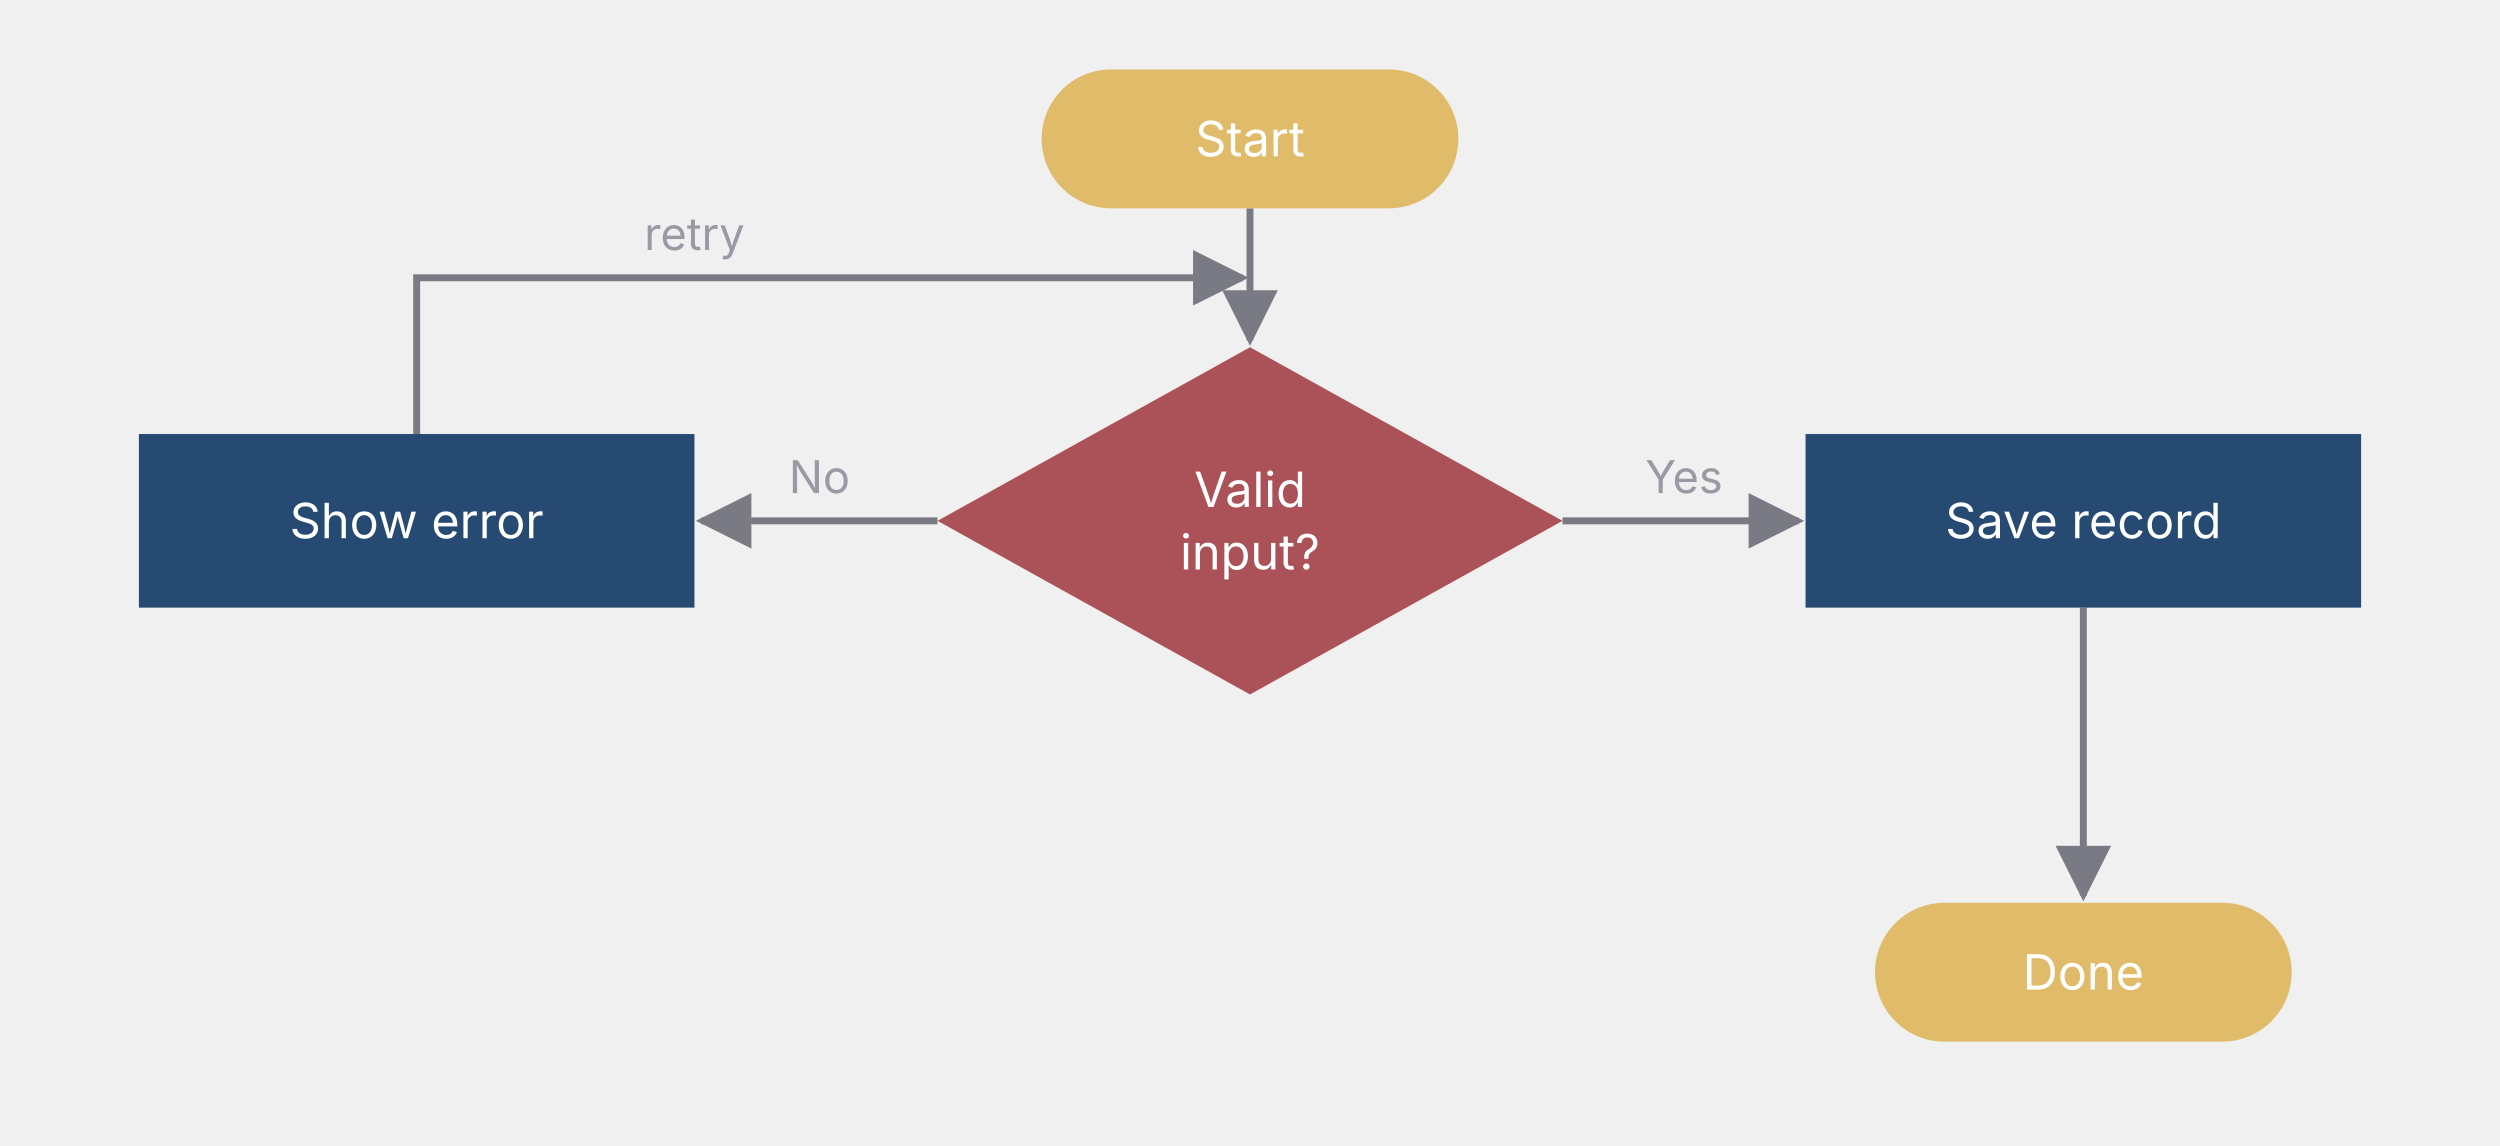
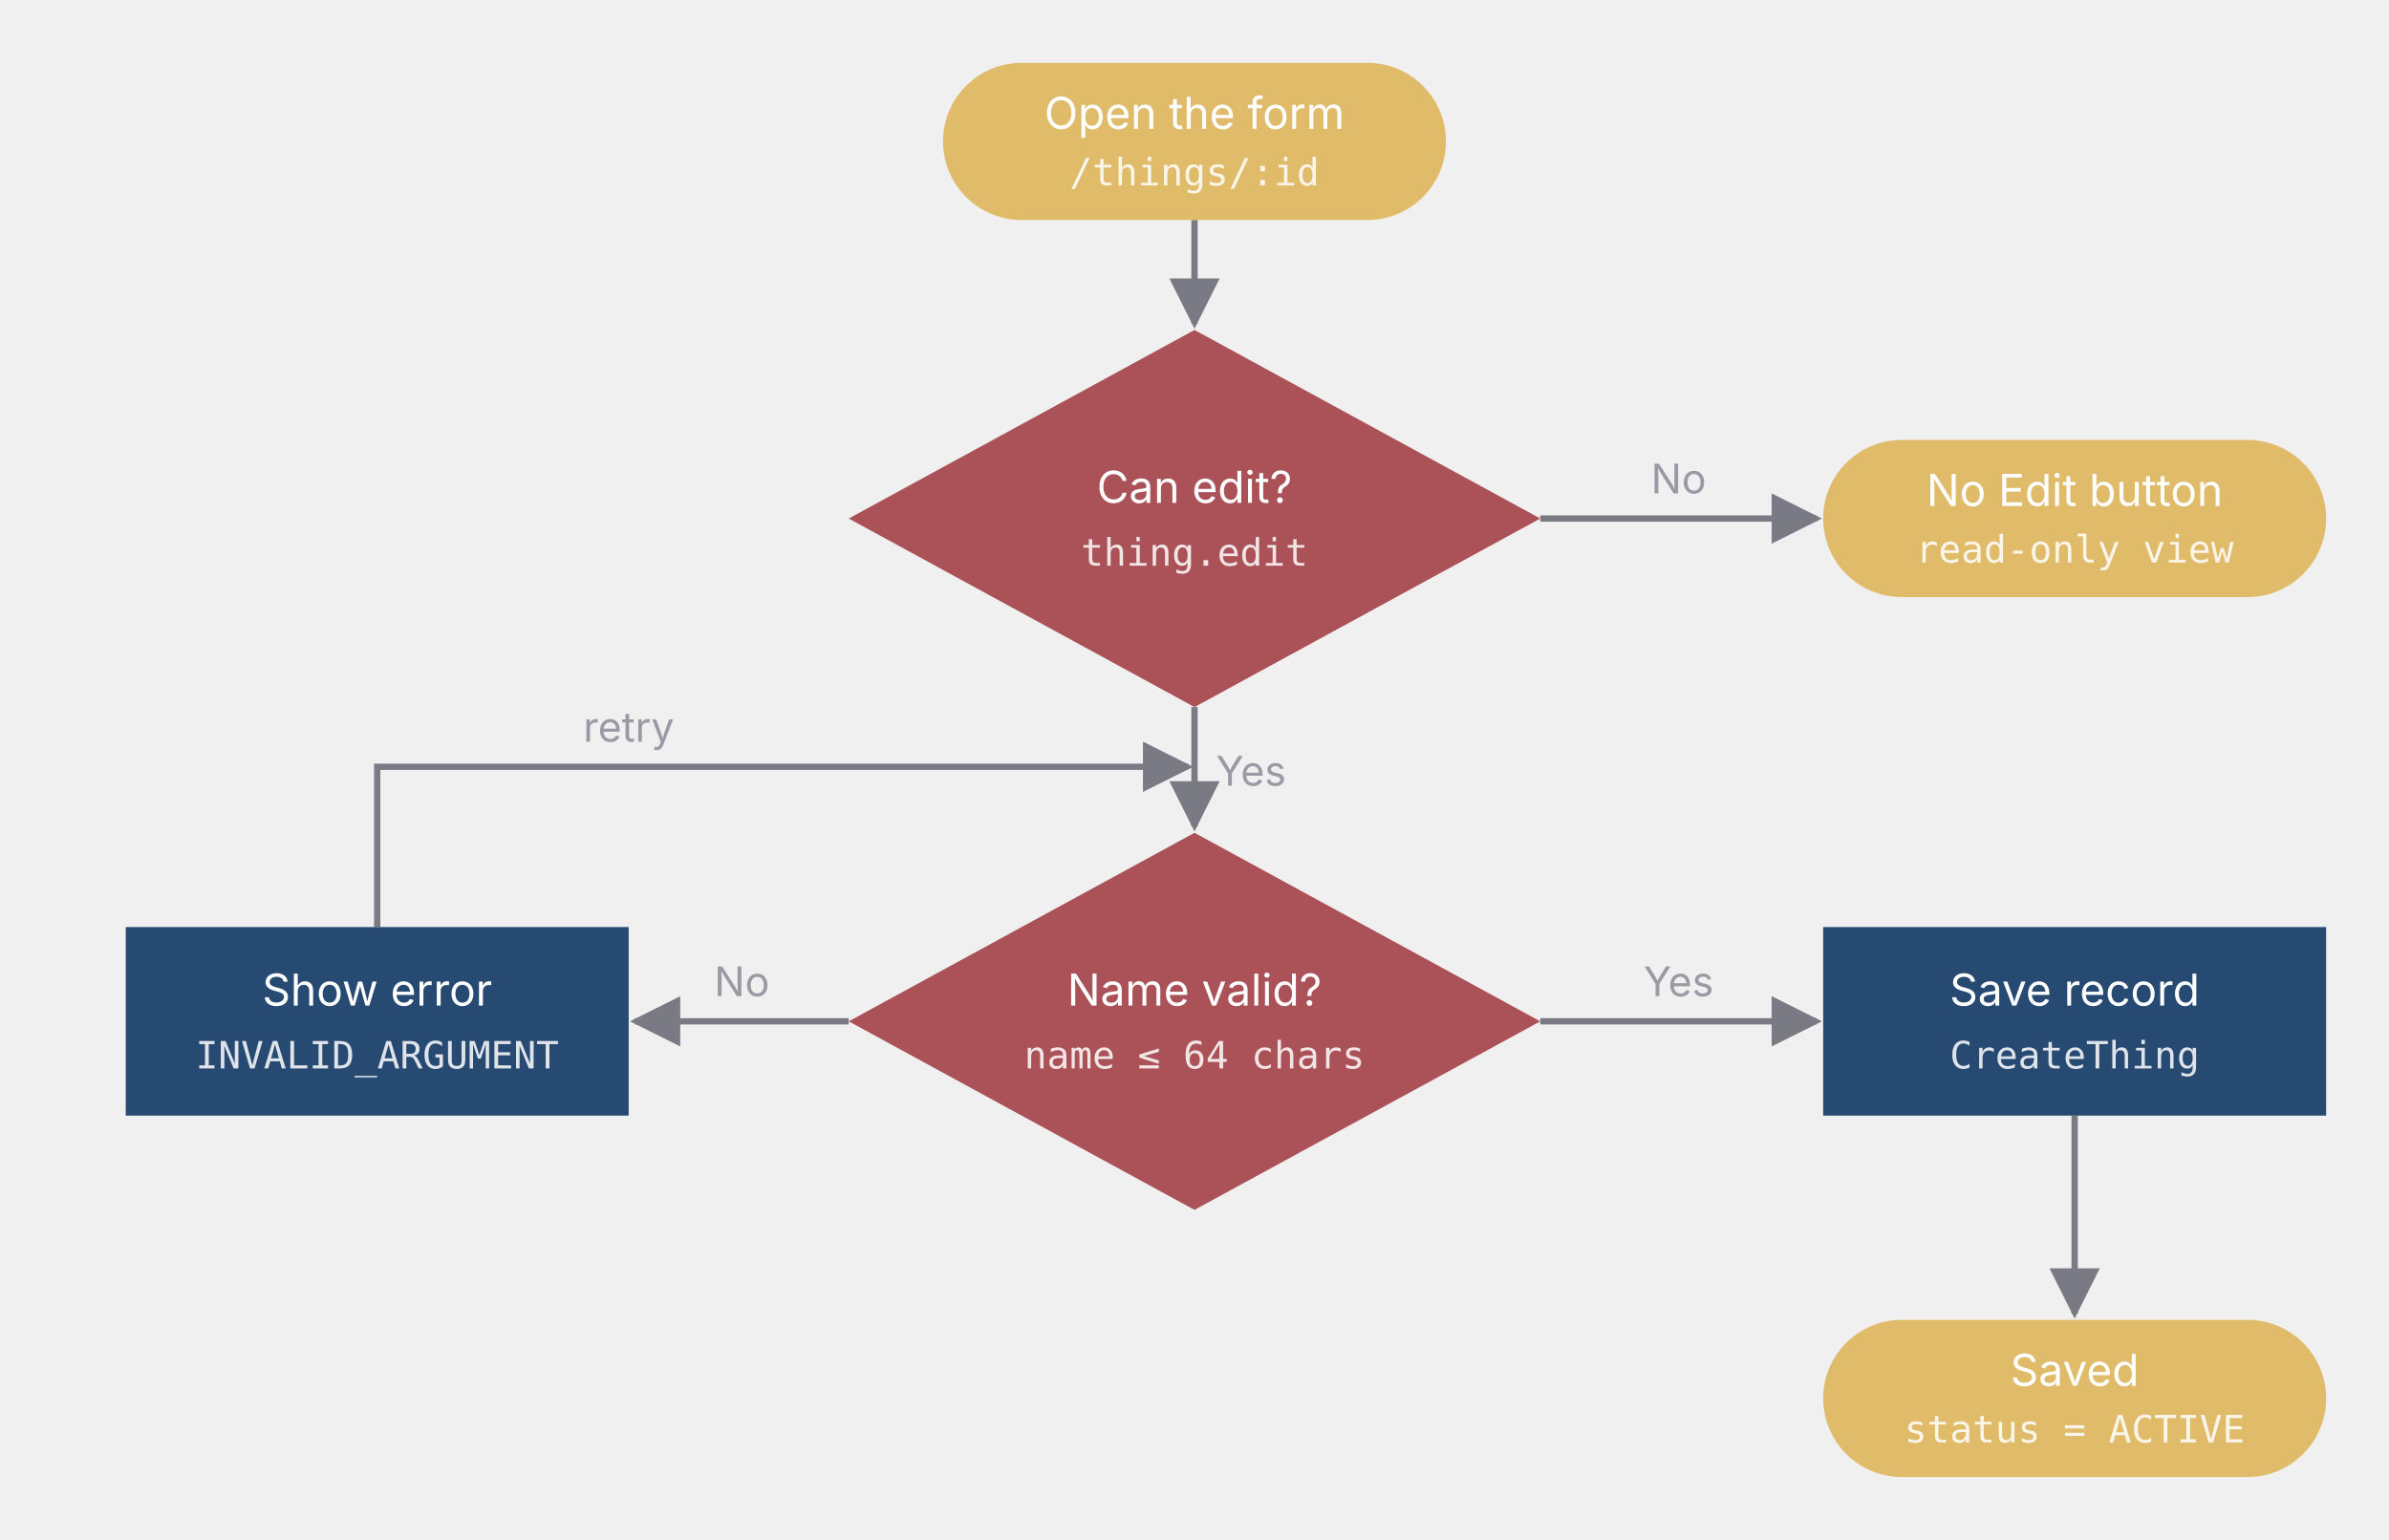
- <svg xmlns="http://www.w3.org/2000/svg" viewBox="0 0 720 330" role="img" aria-labelledby="t d" font-family="-apple-system, 'Segoe UI', system-ui, sans-serif" font-size="14">
+ <svg xmlns="http://www.w3.org/2000/svg" viewBox="0 0 760 490" role="img" aria-labelledby="t d" font-family="-apple-system, 'Segoe UI', system-ui, sans-serif" font-size="14">
  <defs>
    <marker id="ah" viewBox="0 0 10 10" refX="9" refY="5" markerWidth="8" markerHeight="8" orient="auto-start-reverse">
      <path d="M0,0 L10,5 L0,10 z" fill="#7a7a84" />
    </marker>
  </defs>
  <g fill="none" stroke="#7a7a84" stroke-width="2" marker-end="url(#ah)">
-     <path d="M360,60 V98" />
-     <path d="M450,150 H518" />
-     <path d="M270,150 H202" />
-     <path d="M600,175 V258" />
-     <path d="M120,125 V80 H358" />
+     <path d="M380,70 V103" />
+     <path d="M490,165 H578" />
+     <path d="M380,225 V263" />
+     <path d="M490,325 H578" />
+     <path d="M270,325 H202" />
+     <path d="M660,355 V418" />
+     <path d="M120,295 V244 H378" />
  </g>
  <g fill="#9a9aa4" font-size="13" text-anchor="middle">
-     <text x="485" y="142">Yes</text>
-     <text x="236" y="142">No</text>
-     <text x="200" y="72">retry</text>
+     <text x="534" y="157">No</text>
+     <text x="398" y="250">Yes</text>
+     <text x="534" y="317">Yes</text>
+     <text x="236" y="317">No</text>
+     <text x="200" y="236">retry</text>
  </g>
  <g fill="#fff" text-anchor="middle">
-     <rect x="300" y="20" width="120" height="40" rx="20" fill="#e0bb6a" />
-     <text x="360" y="45">Start</text>
-     <polygon points="360,100 450,150 360,200 270,150" fill="#ab5258" />
-     <text x="360" y="146">Valid</text>
-     <text x="360" y="164">input?</text>
-     <rect x="520" y="125" width="160" height="50" fill="#274a73" />
-     <text x="600" y="155">Save record</text>
-     <rect x="40" y="125" width="160" height="50" fill="#274a73" />
-     <text x="120" y="155">Show error</text>
-     <rect x="540" y="260" width="120" height="40" rx="20" fill="#e0bb6a" />
-     <text x="600" y="285">Done</text>
+     <rect x="300" y="20" width="160" height="50" rx="25" fill="#e0bb6a" />
+     <text x="380" y="41">Open the form</text>
+     <polygon points="380,105 490,165 380,225 270,165" fill="#ab5258" />
+     <text x="380" y="160">Can edit?</text>
+     <rect x="580" y="140" width="160" height="50" rx="25" fill="#e0bb6a" />
+     <text x="660" y="161">No Edit button</text>
+     <polygon points="380,265 490,325 380,385 270,325" fill="#ab5258" />
+     <text x="380" y="320">Name valid?</text>
+     <rect x="40" y="295" width="160" height="60" fill="#274a73" />
+     <text x="120" y="320">Show error</text>
+     <rect x="580" y="295" width="160" height="60" fill="#274a73" />
+     <text x="660" y="320">Save record</text>
+     <rect x="580" y="420" width="160" height="50" rx="25" fill="#e0bb6a" />
+     <text x="660" y="441">Saved</text>
+   </g>
+   <g fill="#fff" fill-opacity="0.85" font-family="'SF Mono', 'Cascadia Code', Consolas, monospace" font-size="12" text-anchor="middle">
+     <text x="380" y="59">/things/:id</text>
+     <text x="380" y="180">thing.edit</text>
+     <text x="660" y="179">read-only view</text>
+     <text x="380" y="340">name ≤ 64 chars</text>
+     <text x="120" y="340">INVALID_ARGUMENT</text>
+     <text x="660" y="340">CreateThing</text>
+     <text x="660" y="459">status = ACTIVE</text>
  </g>
</svg>
